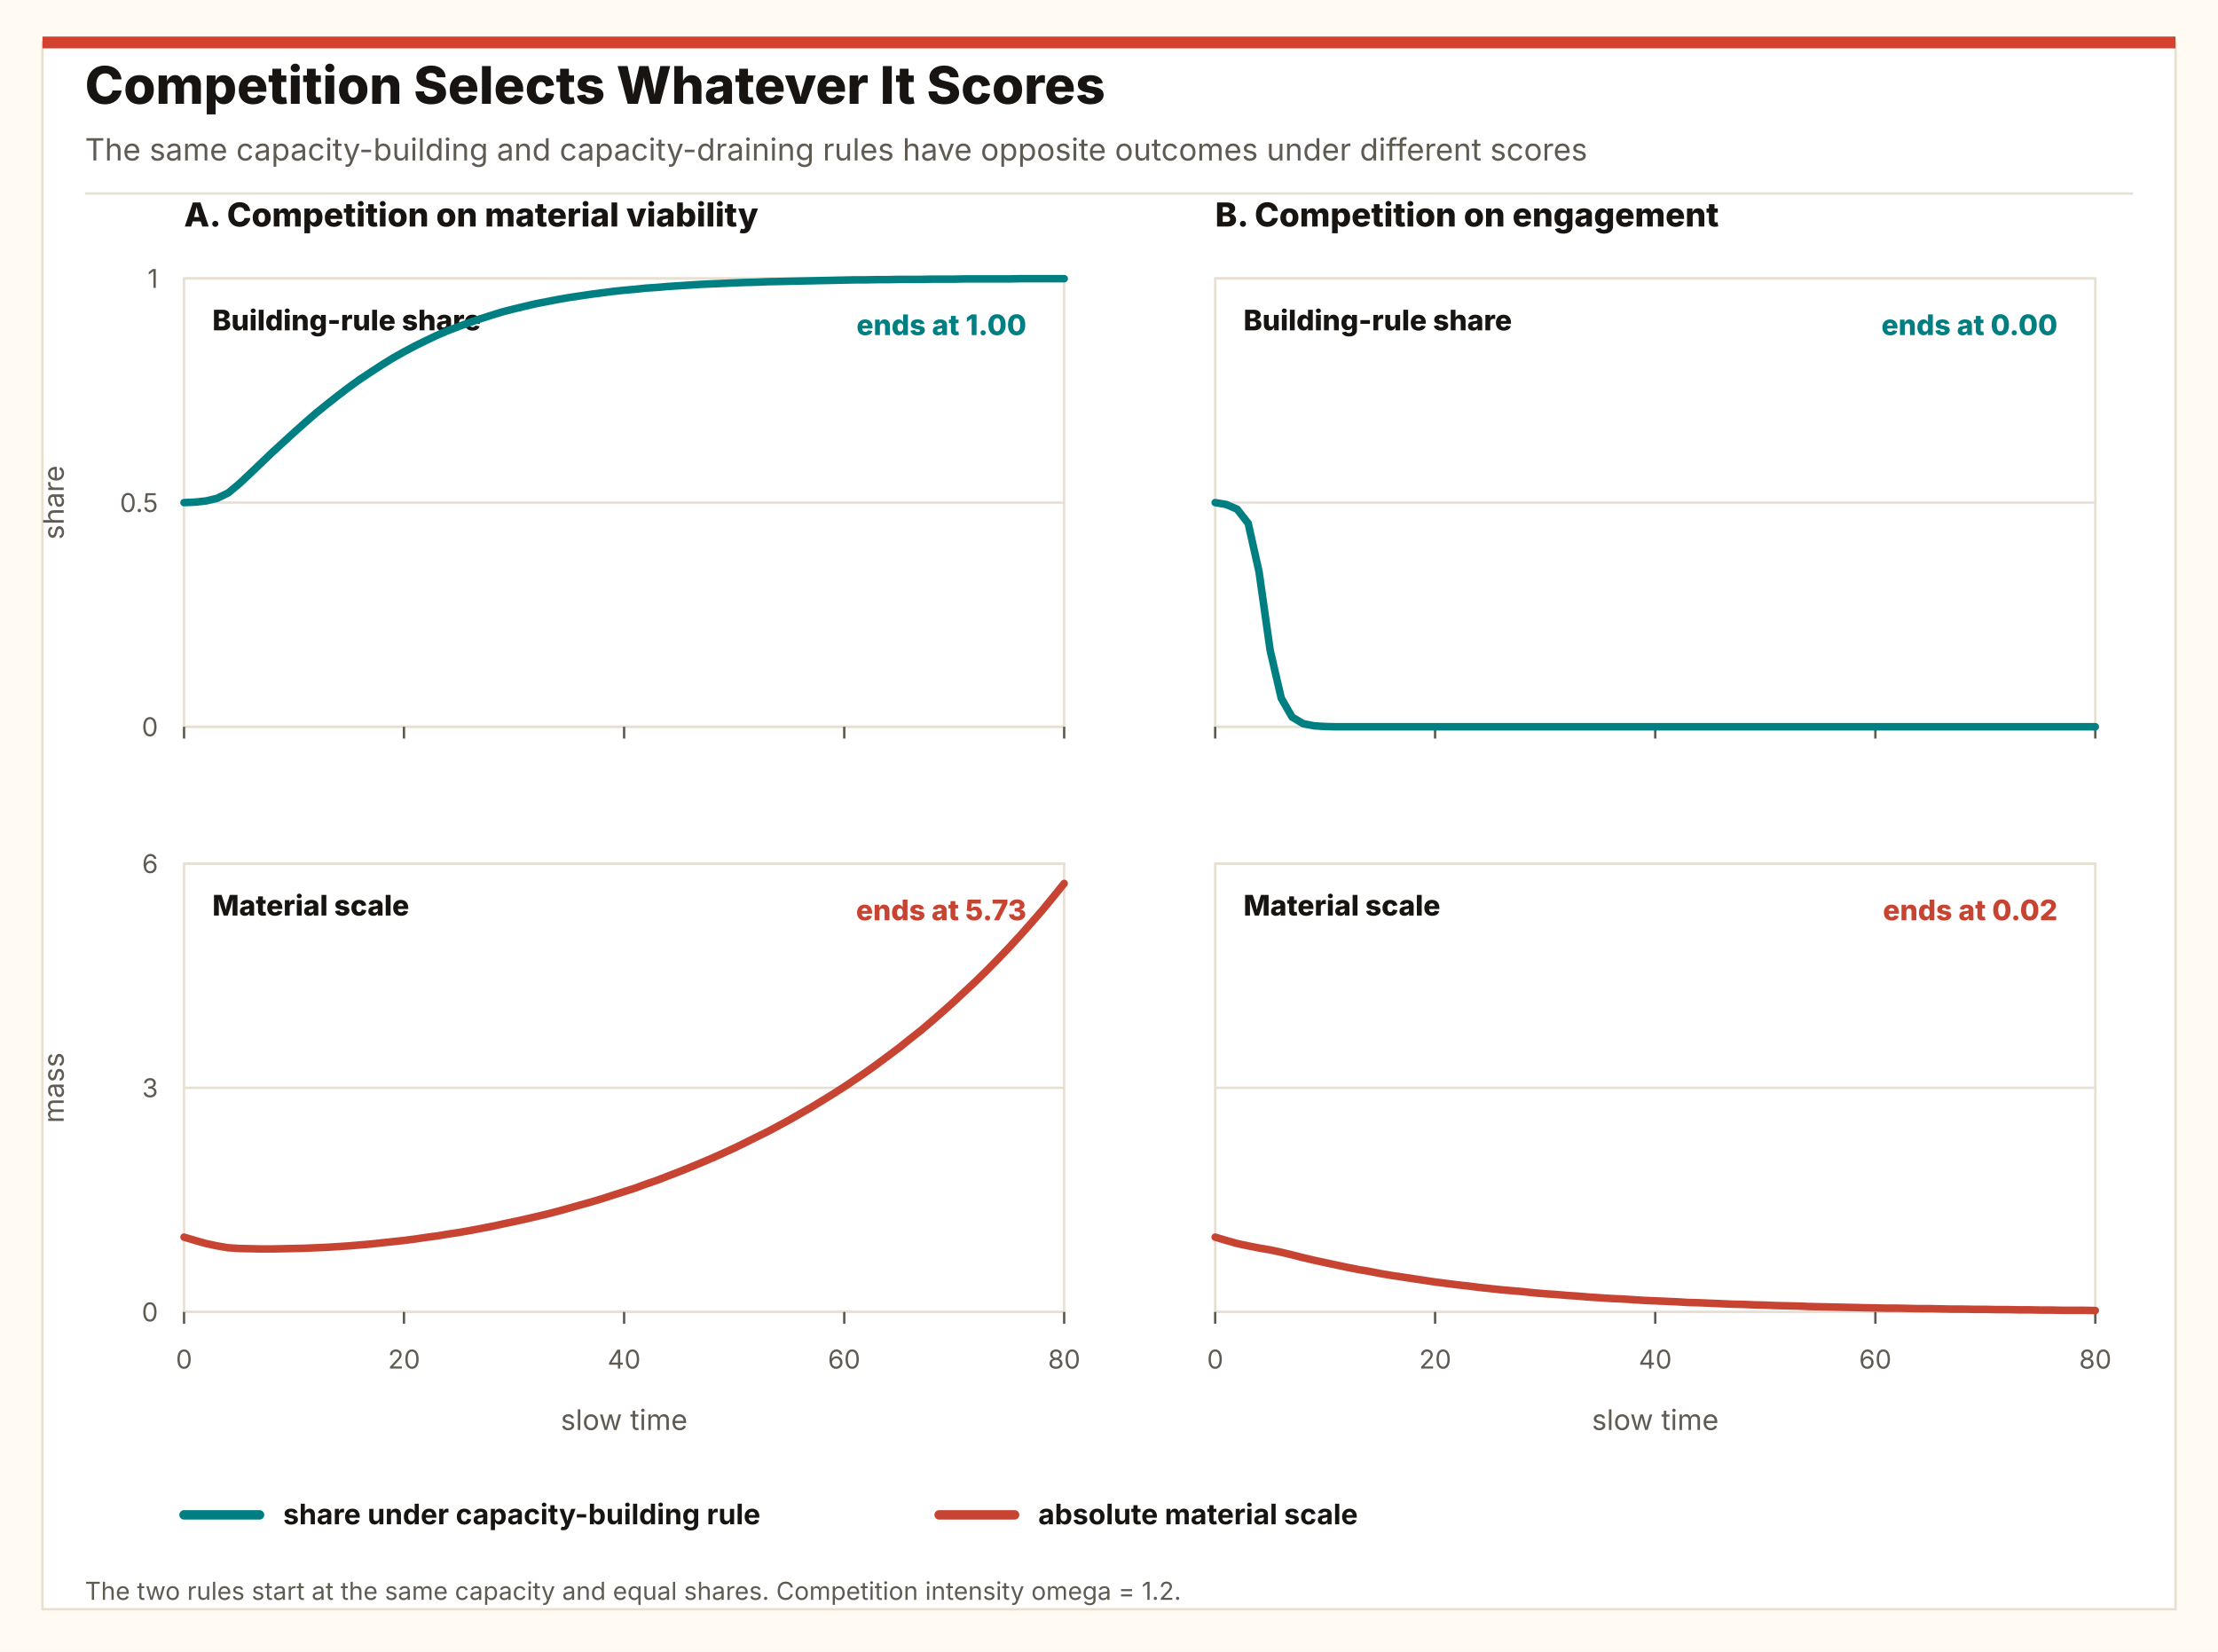
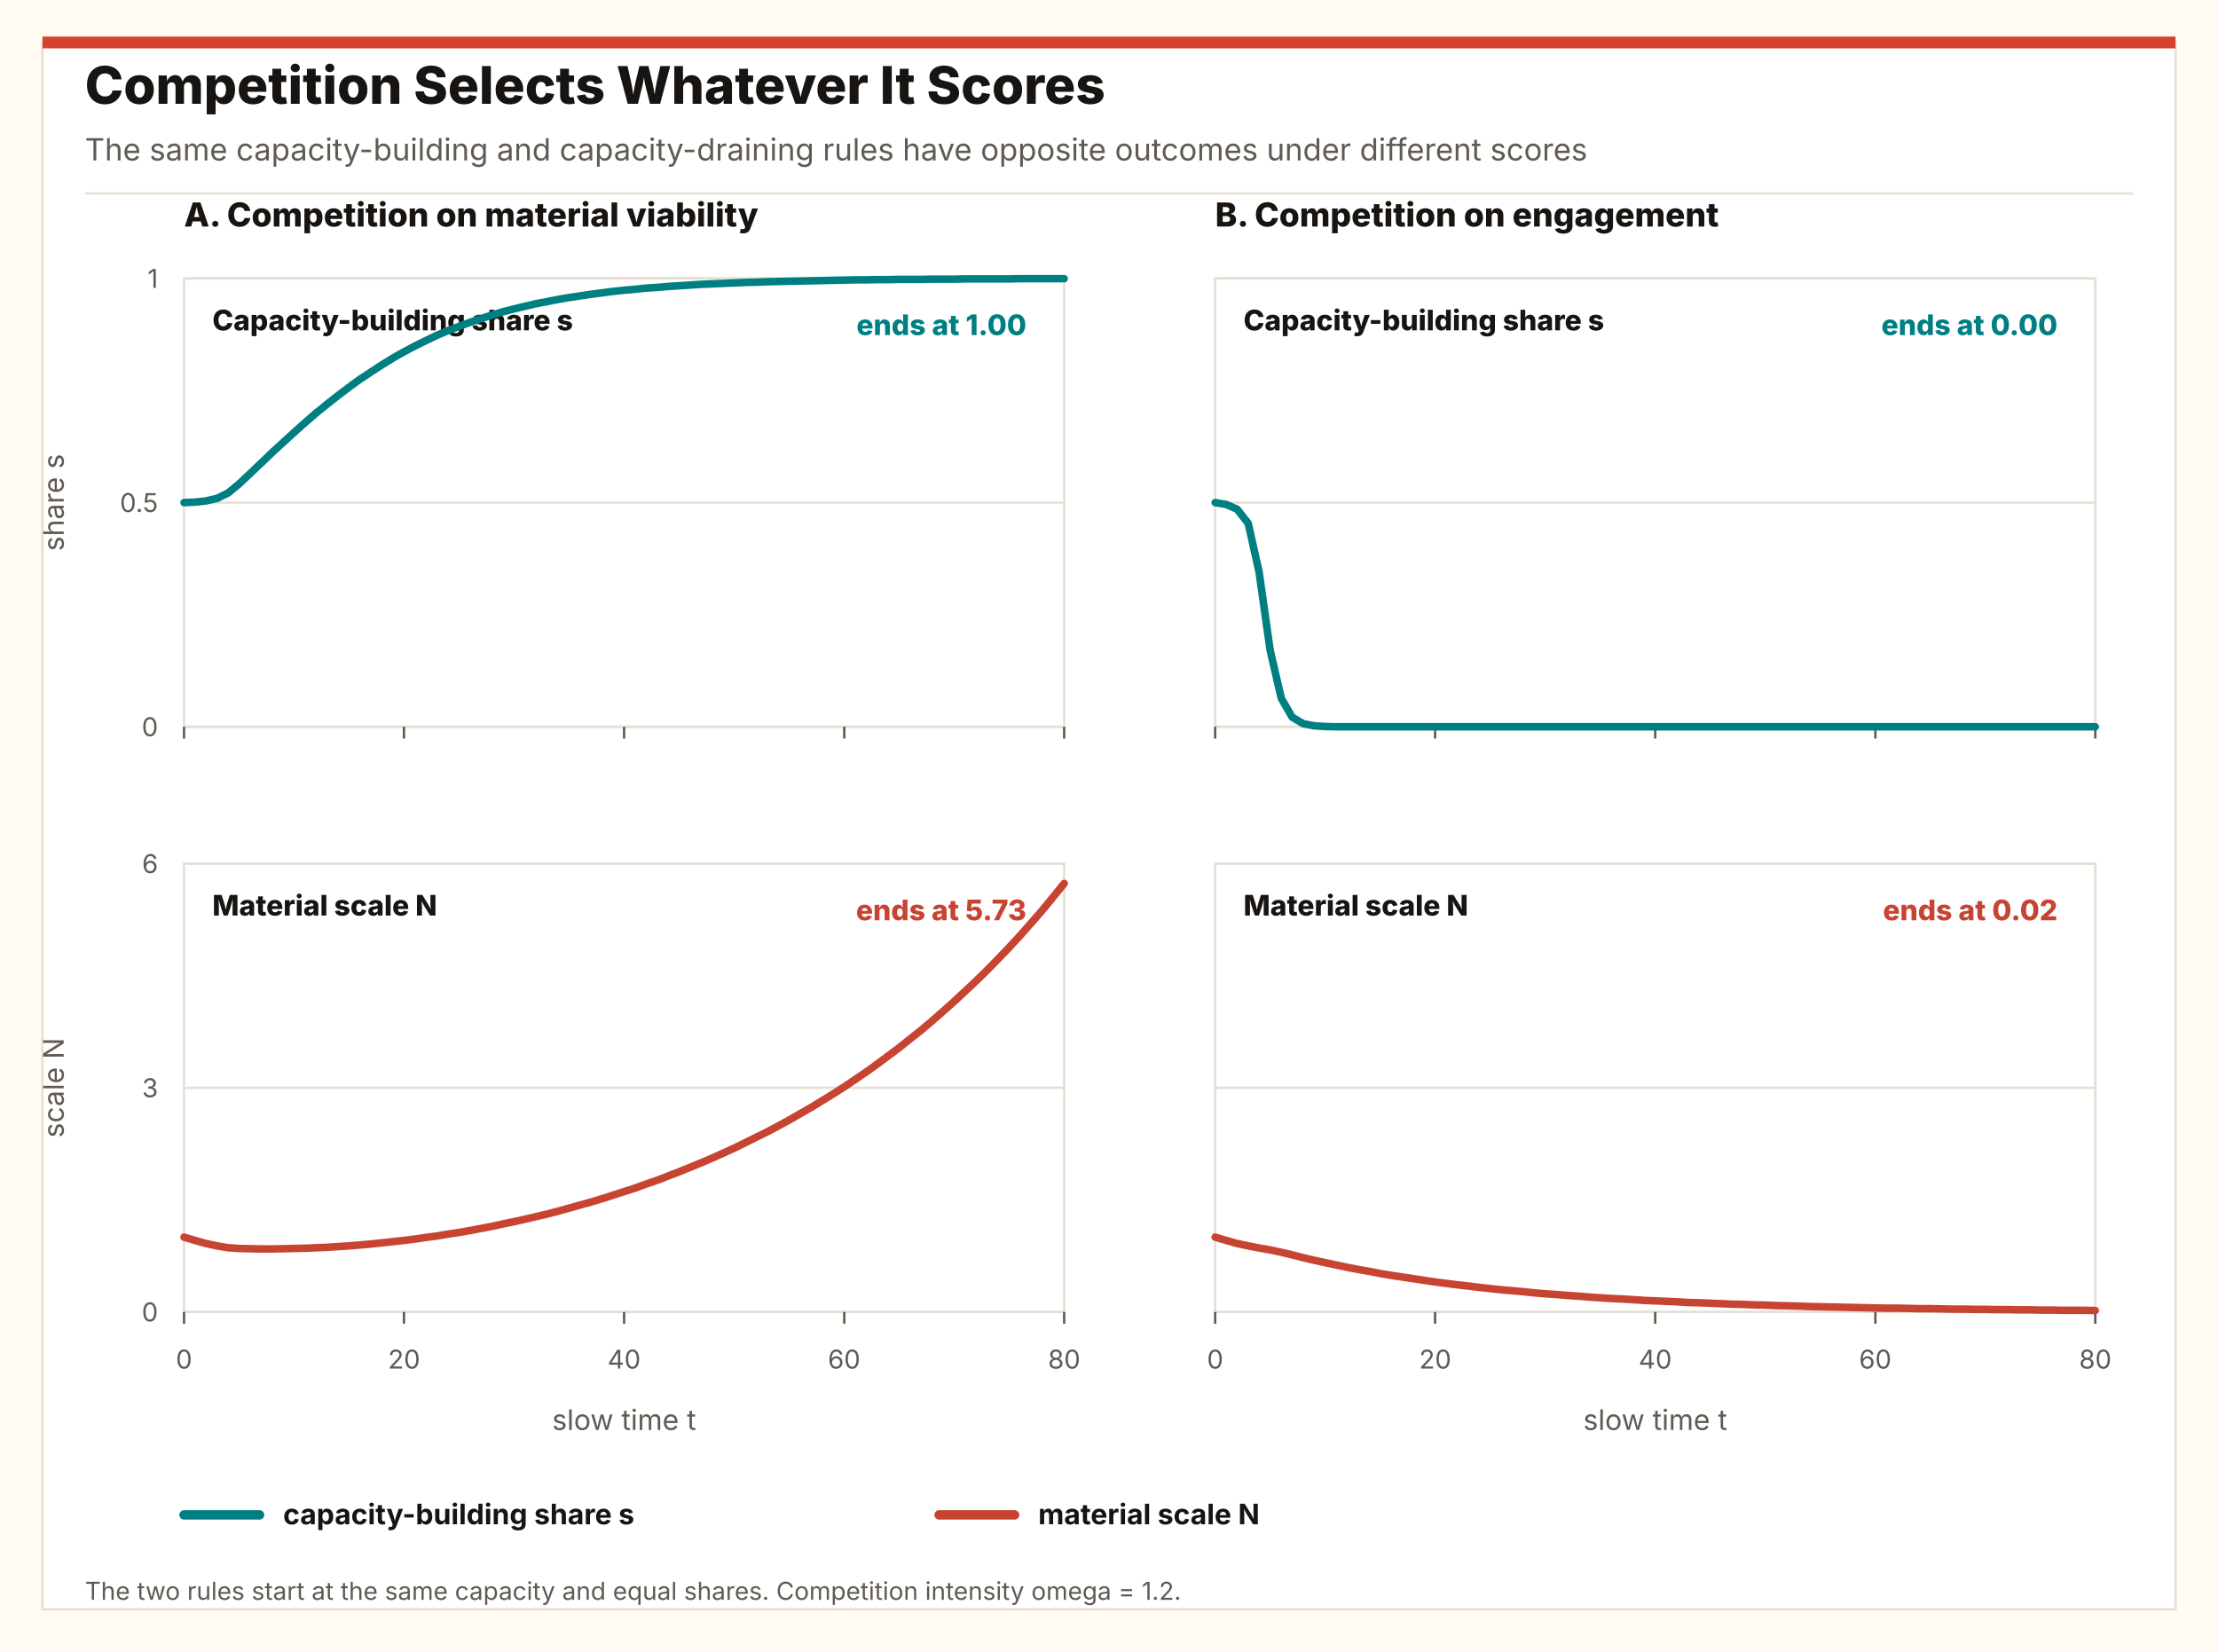
<svg xmlns="http://www.w3.org/2000/svg" width="940" height="700" viewBox="0 0 940 700">
  <rect width="100%" height="100%" fill="#fffaf2" />
  <rect x="18" y="18" width="904" height="664" rx="0" fill="#ffffff" stroke="#eadfce" />
  <line x1="18" y1="18" x2="922" y2="18" stroke="#d5412f" stroke-width="5" />
  <text x="36" y="44" font-family="Inter, &quot;Helvetica Neue&quot;, Arial, sans-serif" font-size="22" font-weight="800" fill="#171411">Competition Selects Whatever It Scores</text>
  <text x="36" y="68" font-family="Inter, &quot;Helvetica Neue&quot;, Arial, sans-serif" font-size="13" fill="#5f5a52">The same capacity-building and capacity-draining rules have opposite outcomes under different scores</text>
  <line x1="36" y1="82" x2="904" y2="82" stroke="#e7dfd3" stroke-width="1" />
  <text x="78" y="96" font-family="Inter, &quot;Helvetica Neue&quot;, Arial, sans-serif" font-size="14" font-weight="800" fill="#171411">A. Competition on material viability</text>
  <rect x="78" y="118" width="373.0" height="190" fill="#ffffff" stroke="#e7dfd3" />
-   <text x="90" y="140" font-family="Inter, &quot;Helvetica Neue&quot;, Arial, sans-serif" font-size="12" font-weight="800" fill="#171411">Building-rule share</text>
+   <text x="90" y="140" font-family="Inter, &quot;Helvetica Neue&quot;, Arial, sans-serif" font-size="12" font-weight="800" fill="#171411">Capacity-building share s</text>
  <line x1="78" y1="308.0" x2="451.0" y2="308.0" stroke="#e7dfd3" stroke-width="1" />
  <text x="67" y="312.0" font-family="Inter, &quot;Helvetica Neue&quot;, Arial, sans-serif" font-size="11" fill="#5f5a52" text-anchor="end">0</text>
  <line x1="78" y1="213.0" x2="451.0" y2="213.0" stroke="#e7dfd3" stroke-width="1" />
  <text x="67" y="217.0" font-family="Inter, &quot;Helvetica Neue&quot;, Arial, sans-serif" font-size="11" fill="#5f5a52" text-anchor="end">0.5</text>
  <line x1="78" y1="118.0" x2="451.0" y2="118.0" stroke="#e7dfd3" stroke-width="1" />
  <text x="67" y="122.0" font-family="Inter, &quot;Helvetica Neue&quot;, Arial, sans-serif" font-size="11" fill="#5f5a52" text-anchor="end">1</text>
  <line x1="78.0" y1="308" x2="78.0" y2="313" stroke="#5f5a52" />
  <line x1="171.2" y1="308" x2="171.2" y2="313" stroke="#5f5a52" />
  <line x1="264.5" y1="308" x2="264.5" y2="313" stroke="#5f5a52" />
  <line x1="357.8" y1="308" x2="357.8" y2="313" stroke="#5f5a52" />
  <line x1="451.0" y1="308" x2="451.0" y2="313" stroke="#5f5a52" />
  <rect x="78" y="366" width="373.0" height="190" fill="#ffffff" stroke="#e7dfd3" />
-   <text x="90" y="388" font-family="Inter, &quot;Helvetica Neue&quot;, Arial, sans-serif" font-size="12" font-weight="800" fill="#171411">Material scale</text>
+   <text x="90" y="388" font-family="Inter, &quot;Helvetica Neue&quot;, Arial, sans-serif" font-size="12" font-weight="800" fill="#171411">Material scale N</text>
  <line x1="78" y1="556.0" x2="451.0" y2="556.0" stroke="#e7dfd3" stroke-width="1" />
  <text x="67" y="560.0" font-family="Inter, &quot;Helvetica Neue&quot;, Arial, sans-serif" font-size="11" fill="#5f5a52" text-anchor="end">0</text>
  <line x1="78" y1="461.0" x2="451.0" y2="461.0" stroke="#e7dfd3" stroke-width="1" />
  <text x="67" y="465.0" font-family="Inter, &quot;Helvetica Neue&quot;, Arial, sans-serif" font-size="11" fill="#5f5a52" text-anchor="end">3</text>
  <line x1="78" y1="366.0" x2="451.0" y2="366.0" stroke="#e7dfd3" stroke-width="1" />
  <text x="67" y="370.0" font-family="Inter, &quot;Helvetica Neue&quot;, Arial, sans-serif" font-size="11" fill="#5f5a52" text-anchor="end">6</text>
  <line x1="78.0" y1="556" x2="78.0" y2="561" stroke="#5f5a52" />
  <text x="78.0" y="580" font-family="Inter, &quot;Helvetica Neue&quot;, Arial, sans-serif" font-size="11" fill="#5f5a52" text-anchor="middle">0</text>
  <line x1="171.2" y1="556" x2="171.2" y2="561" stroke="#5f5a52" />
  <text x="171.25" y="580" font-family="Inter, &quot;Helvetica Neue&quot;, Arial, sans-serif" font-size="11" fill="#5f5a52" text-anchor="middle">20</text>
  <line x1="264.5" y1="556" x2="264.5" y2="561" stroke="#5f5a52" />
  <text x="264.5" y="580" font-family="Inter, &quot;Helvetica Neue&quot;, Arial, sans-serif" font-size="11" fill="#5f5a52" text-anchor="middle">40</text>
  <line x1="357.8" y1="556" x2="357.8" y2="561" stroke="#5f5a52" />
  <text x="357.75" y="580" font-family="Inter, &quot;Helvetica Neue&quot;, Arial, sans-serif" font-size="11" fill="#5f5a52" text-anchor="middle">60</text>
  <line x1="451.0" y1="556" x2="451.0" y2="561" stroke="#5f5a52" />
  <text x="451.0" y="580" font-family="Inter, &quot;Helvetica Neue&quot;, Arial, sans-serif" font-size="11" fill="#5f5a52" text-anchor="middle">80</text>
  <polyline points="78.0,213.0 82.7,212.8 87.3,212.3 92.0,211.2 96.7,208.9 101.3,205.1 106.0,200.7 110.6,196.3 115.3,191.8 120.0,187.5 124.6,183.3 129.3,179.1 133.9,175.1 138.6,171.3 143.3,167.6 147.9,164.1 152.6,160.7 157.3,157.6 161.9,154.6 166.6,151.7 171.2,149.1 175.9,146.6 180.6,144.3 185.2,142.1 189.9,140.1 194.6,138.3 199.2,136.6 203.9,135.0 208.6,133.5 213.2,132.1 217.9,130.9 222.5,129.8 227.2,128.7 231.9,127.8 236.5,126.9 241.2,126.1 245.8,125.4 250.5,124.7 255.2,124.1 259.8,123.5 264.5,123.0 269.2,122.6 273.8,122.1 278.5,121.8 283.1,121.4 287.8,121.1 292.5,120.8 297.1,120.5 301.8,120.3 306.5,120.1 311.1,119.9 315.8,119.7 320.4,119.6 325.1,119.4 329.8,119.3 334.4,119.2 339.1,119.1 343.8,119.0 348.4,118.9 353.1,118.8 357.8,118.7 362.4,118.6 367.1,118.6 371.7,118.5 376.4,118.5 381.1,118.4 385.7,118.4 390.4,118.4 395.1,118.3 399.7,118.3 404.4,118.3 409.0,118.2 413.7,118.2 418.4,118.2 423.0,118.2 427.7,118.2 432.4,118.1 437.0,118.1 441.7,118.1 446.3,118.1 451.0,118.1" fill="none" stroke="#007f83" stroke-width="3.2" stroke-linejoin="round" stroke-linecap="round" />
  <polyline points="78.0,524.3 82.7,525.7 87.3,527.0 92.0,528.0 96.7,528.8 101.3,529.1 106.0,529.2 110.6,529.3 115.3,529.3 120.0,529.2 124.6,529.1 129.3,529.0 133.9,528.8 138.6,528.6 143.3,528.3 147.9,528.0 152.6,527.6 157.3,527.2 161.9,526.7 166.6,526.2 171.2,525.7 175.9,525.1 180.6,524.4 185.2,523.8 189.9,523.0 194.6,522.3 199.2,521.5 203.9,520.6 208.6,519.7 213.2,518.7 217.9,517.7 222.5,516.7 227.2,515.6 231.9,514.5 236.5,513.3 241.2,512.0 245.8,510.7 250.5,509.4 255.2,508.0 259.8,506.5 264.5,505.0 269.2,503.5 273.8,501.8 278.5,500.2 283.1,498.4 287.8,496.6 292.5,494.7 297.1,492.8 301.8,490.8 306.5,488.7 311.1,486.6 315.8,484.3 320.4,482.0 325.1,479.7 329.8,477.2 334.4,474.7 339.1,472.0 343.8,469.3 348.4,466.5 353.1,463.6 357.8,460.6 362.4,457.5 367.1,454.3 371.7,451.0 376.4,447.5 381.1,444.0 385.7,440.3 390.4,436.6 395.1,432.6 399.7,428.6 404.4,424.4 409.0,420.1 413.7,415.7 418.4,411.1 423.0,406.4 427.7,401.5 432.4,396.4 437.0,391.2 441.7,385.8 446.3,380.2 451.0,374.4" fill="none" stroke="#c74332" stroke-width="3.2" stroke-linejoin="round" stroke-linecap="round" />
  <text x="435.0" y="142" font-family="Inter, &quot;Helvetica Neue&quot;, Arial, sans-serif" font-size="12" font-weight="800" fill="#007f83" text-anchor="end">ends at 1.00</text>
  <text x="435.0" y="390" font-family="Inter, &quot;Helvetica Neue&quot;, Arial, sans-serif" font-size="12" font-weight="800" fill="#c74332" text-anchor="end">ends at 5.73</text>
-   <text x="264.5" y="606" font-family="Inter, &quot;Helvetica Neue&quot;, Arial, sans-serif" font-size="12" fill="#5f5a52" text-anchor="middle">slow time</text>
+   <text x="264.5" y="606" font-family="Inter, &quot;Helvetica Neue&quot;, Arial, sans-serif" font-size="12" fill="#5f5a52" text-anchor="middle">slow time t</text>
  <text x="515.0" y="96" font-family="Inter, &quot;Helvetica Neue&quot;, Arial, sans-serif" font-size="14" font-weight="800" fill="#171411">B. Competition on engagement</text>
  <rect x="515.0" y="118" width="373.0" height="190" fill="#ffffff" stroke="#e7dfd3" />
-   <text x="527.0" y="140" font-family="Inter, &quot;Helvetica Neue&quot;, Arial, sans-serif" font-size="12" font-weight="800" fill="#171411">Building-rule share</text>
+   <text x="527.0" y="140" font-family="Inter, &quot;Helvetica Neue&quot;, Arial, sans-serif" font-size="12" font-weight="800" fill="#171411">Capacity-building share s</text>
  <line x1="515.0" y1="308.0" x2="888.0" y2="308.0" stroke="#e7dfd3" stroke-width="1" />
  <line x1="515.0" y1="213.0" x2="888.0" y2="213.0" stroke="#e7dfd3" stroke-width="1" />
  <line x1="515.0" y1="118.0" x2="888.0" y2="118.0" stroke="#e7dfd3" stroke-width="1" />
  <line x1="515.0" y1="308" x2="515.0" y2="313" stroke="#5f5a52" />
  <line x1="608.2" y1="308" x2="608.2" y2="313" stroke="#5f5a52" />
  <line x1="701.5" y1="308" x2="701.5" y2="313" stroke="#5f5a52" />
  <line x1="794.8" y1="308" x2="794.8" y2="313" stroke="#5f5a52" />
  <line x1="888.0" y1="308" x2="888.0" y2="313" stroke="#5f5a52" />
  <rect x="515.0" y="366" width="373.0" height="190" fill="#ffffff" stroke="#e7dfd3" />
-   <text x="527.0" y="388" font-family="Inter, &quot;Helvetica Neue&quot;, Arial, sans-serif" font-size="12" font-weight="800" fill="#171411">Material scale</text>
+   <text x="527.0" y="388" font-family="Inter, &quot;Helvetica Neue&quot;, Arial, sans-serif" font-size="12" font-weight="800" fill="#171411">Material scale N</text>
  <line x1="515.0" y1="556.0" x2="888.0" y2="556.0" stroke="#e7dfd3" stroke-width="1" />
  <line x1="515.0" y1="461.0" x2="888.0" y2="461.0" stroke="#e7dfd3" stroke-width="1" />
  <line x1="515.0" y1="366.0" x2="888.0" y2="366.0" stroke="#e7dfd3" stroke-width="1" />
  <line x1="515.0" y1="556" x2="515.0" y2="561" stroke="#5f5a52" />
  <text x="515.0" y="580" font-family="Inter, &quot;Helvetica Neue&quot;, Arial, sans-serif" font-size="11" fill="#5f5a52" text-anchor="middle">0</text>
  <line x1="608.2" y1="556" x2="608.2" y2="561" stroke="#5f5a52" />
  <text x="608.25" y="580" font-family="Inter, &quot;Helvetica Neue&quot;, Arial, sans-serif" font-size="11" fill="#5f5a52" text-anchor="middle">20</text>
  <line x1="701.5" y1="556" x2="701.5" y2="561" stroke="#5f5a52" />
  <text x="701.5" y="580" font-family="Inter, &quot;Helvetica Neue&quot;, Arial, sans-serif" font-size="11" fill="#5f5a52" text-anchor="middle">40</text>
  <line x1="794.8" y1="556" x2="794.8" y2="561" stroke="#5f5a52" />
  <text x="794.75" y="580" font-family="Inter, &quot;Helvetica Neue&quot;, Arial, sans-serif" font-size="11" fill="#5f5a52" text-anchor="middle">60</text>
  <line x1="888.0" y1="556" x2="888.0" y2="561" stroke="#5f5a52" />
  <text x="888.0" y="580" font-family="Inter, &quot;Helvetica Neue&quot;, Arial, sans-serif" font-size="11" fill="#5f5a52" text-anchor="middle">80</text>
  <polyline points="515.0,213.0 519.7,213.8 524.3,215.8 529.0,221.8 533.6,242.4 538.3,275.6 543.0,295.9 547.6,303.9 552.3,306.7 557.0,307.6 561.6,307.9 566.3,308.0 571.0,308.0 575.6,308.0 580.3,308.0 584.9,308.0 589.6,308.0 594.3,308.0 598.9,308.0 603.6,308.0 608.2,308.0 612.9,308.0 617.6,308.0 622.2,308.0 626.9,308.0 631.6,308.0 636.2,308.0 640.9,308.0 645.5,308.0 650.2,308.0 654.9,308.0 659.5,308.0 664.2,308.0 668.9,308.0 673.5,308.0 678.2,308.0 682.9,308.0 687.5,308.0 692.2,308.0 696.8,308.0 701.5,308.0 706.2,308.0 710.8,308.0 715.5,308.0 720.1,308.0 724.8,308.0 729.5,308.0 734.1,308.0 738.8,308.0 743.5,308.0 748.1,308.0 752.8,308.0 757.5,308.0 762.1,308.0 766.8,308.0 771.4,308.0 776.1,308.0 780.8,308.0 785.4,308.0 790.1,308.0 794.8,308.0 799.4,308.0 804.1,308.0 808.7,308.0 813.4,308.0 818.1,308.0 822.7,308.0 827.4,308.0 832.0,308.0 836.7,308.0 841.4,308.0 846.0,308.0 850.7,308.0 855.4,308.0 860.0,308.0 864.7,308.0 869.4,308.0 874.0,308.0 878.7,308.0 883.3,308.0 888.0,308.0" fill="none" stroke="#007f83" stroke-width="3.2" stroke-linejoin="round" stroke-linecap="round" />
  <polyline points="515.0,524.3 519.7,525.7 524.3,527.0 529.0,528.0 533.6,528.9 538.3,529.7 543.0,530.7 547.6,531.8 552.3,533.0 557.0,534.1 561.6,535.1 566.3,536.1 571.0,537.1 575.6,538.0 580.3,538.8 584.9,539.7 589.6,540.5 594.3,541.2 598.9,541.9 603.6,542.6 608.2,543.3 612.9,543.9 617.6,544.5 622.2,545.0 626.9,545.6 631.6,546.1 636.2,546.6 640.9,547.0 645.5,547.4 650.2,547.9 654.9,548.3 659.5,548.6 664.2,549.0 668.9,549.3 673.5,549.7 678.2,550.0 682.9,550.3 687.5,550.5 692.2,550.8 696.8,551.1 701.5,551.3 706.2,551.5 710.8,551.7 715.5,552.0 720.1,552.1 724.8,552.3 729.5,552.5 734.1,552.7 738.8,552.8 743.5,553.0 748.1,553.1 752.8,553.3 757.5,553.4 762.1,553.5 766.8,553.7 771.4,553.8 776.1,553.9 780.8,554.0 785.4,554.1 790.1,554.2 794.8,554.3 799.4,554.4 804.1,554.4 808.7,554.5 813.4,554.6 818.1,554.6 822.7,554.7 827.4,554.8 832.0,554.8 836.7,554.9 841.4,554.9 846.0,555.0 850.7,555.0 855.4,555.1 860.0,555.1 864.7,555.2 869.4,555.2 874.0,555.3 878.7,555.3 883.3,555.3 888.0,555.4" fill="none" stroke="#c74332" stroke-width="3.2" stroke-linejoin="round" stroke-linecap="round" />
  <text x="872.0" y="142" font-family="Inter, &quot;Helvetica Neue&quot;, Arial, sans-serif" font-size="12" font-weight="800" fill="#007f83" text-anchor="end">ends at 0.00</text>
  <text x="872.0" y="390" font-family="Inter, &quot;Helvetica Neue&quot;, Arial, sans-serif" font-size="12" font-weight="800" fill="#c74332" text-anchor="end">ends at 0.02</text>
-   <text x="701.5" y="606" font-family="Inter, &quot;Helvetica Neue&quot;, Arial, sans-serif" font-size="12" fill="#5f5a52" text-anchor="middle">slow time</text>
+   <text x="701.5" y="606" font-family="Inter, &quot;Helvetica Neue&quot;, Arial, sans-serif" font-size="12" fill="#5f5a52" text-anchor="middle">slow time t</text>
  <line x1="78" y1="642" x2="110" y2="642" stroke="#007f83" stroke-width="4" stroke-linecap="round" />
-   <text x="120" y="646" font-family="Inter, &quot;Helvetica Neue&quot;, Arial, sans-serif" font-size="12" font-weight="700" fill="#171411">share under capacity-building rule</text>
+   <text x="120" y="646" font-family="Inter, &quot;Helvetica Neue&quot;, Arial, sans-serif" font-size="12" font-weight="700" fill="#171411">capacity-building share s</text>
  <line x1="398" y1="642" x2="430" y2="642" stroke="#c74332" stroke-width="4" stroke-linecap="round" />
-   <text x="440" y="646" font-family="Inter, &quot;Helvetica Neue&quot;, Arial, sans-serif" font-size="12" font-weight="700" fill="#171411">absolute material scale</text>
-   <text x="27" y="213.0" font-family="Inter, &quot;Helvetica Neue&quot;, Arial, sans-serif" font-size="12" fill="#5f5a52" transform="rotate(-90 27 213.0)" text-anchor="middle">share</text>
-   <text x="27" y="461.0" font-family="Inter, &quot;Helvetica Neue&quot;, Arial, sans-serif" font-size="12" fill="#5f5a52" transform="rotate(-90 27 461.0)" text-anchor="middle">mass</text>
+   <text x="440" y="646" font-family="Inter, &quot;Helvetica Neue&quot;, Arial, sans-serif" font-size="12" font-weight="700" fill="#171411">material scale N</text>
+   <text x="27" y="213.0" font-family="Inter, &quot;Helvetica Neue&quot;, Arial, sans-serif" font-size="12" fill="#5f5a52" transform="rotate(-90 27 213.0)" text-anchor="middle">share s</text>
+   <text x="27" y="461.0" font-family="Inter, &quot;Helvetica Neue&quot;, Arial, sans-serif" font-size="12" fill="#5f5a52" transform="rotate(-90 27 461.0)" text-anchor="middle">scale N</text>
  <text x="36" y="678" font-family="Inter, &quot;Helvetica Neue&quot;, Arial, sans-serif" font-size="10.5" fill="#5f5a52">The two rules start at the same capacity and equal shares. Competition intensity omega = 1.2.</text>
</svg>
